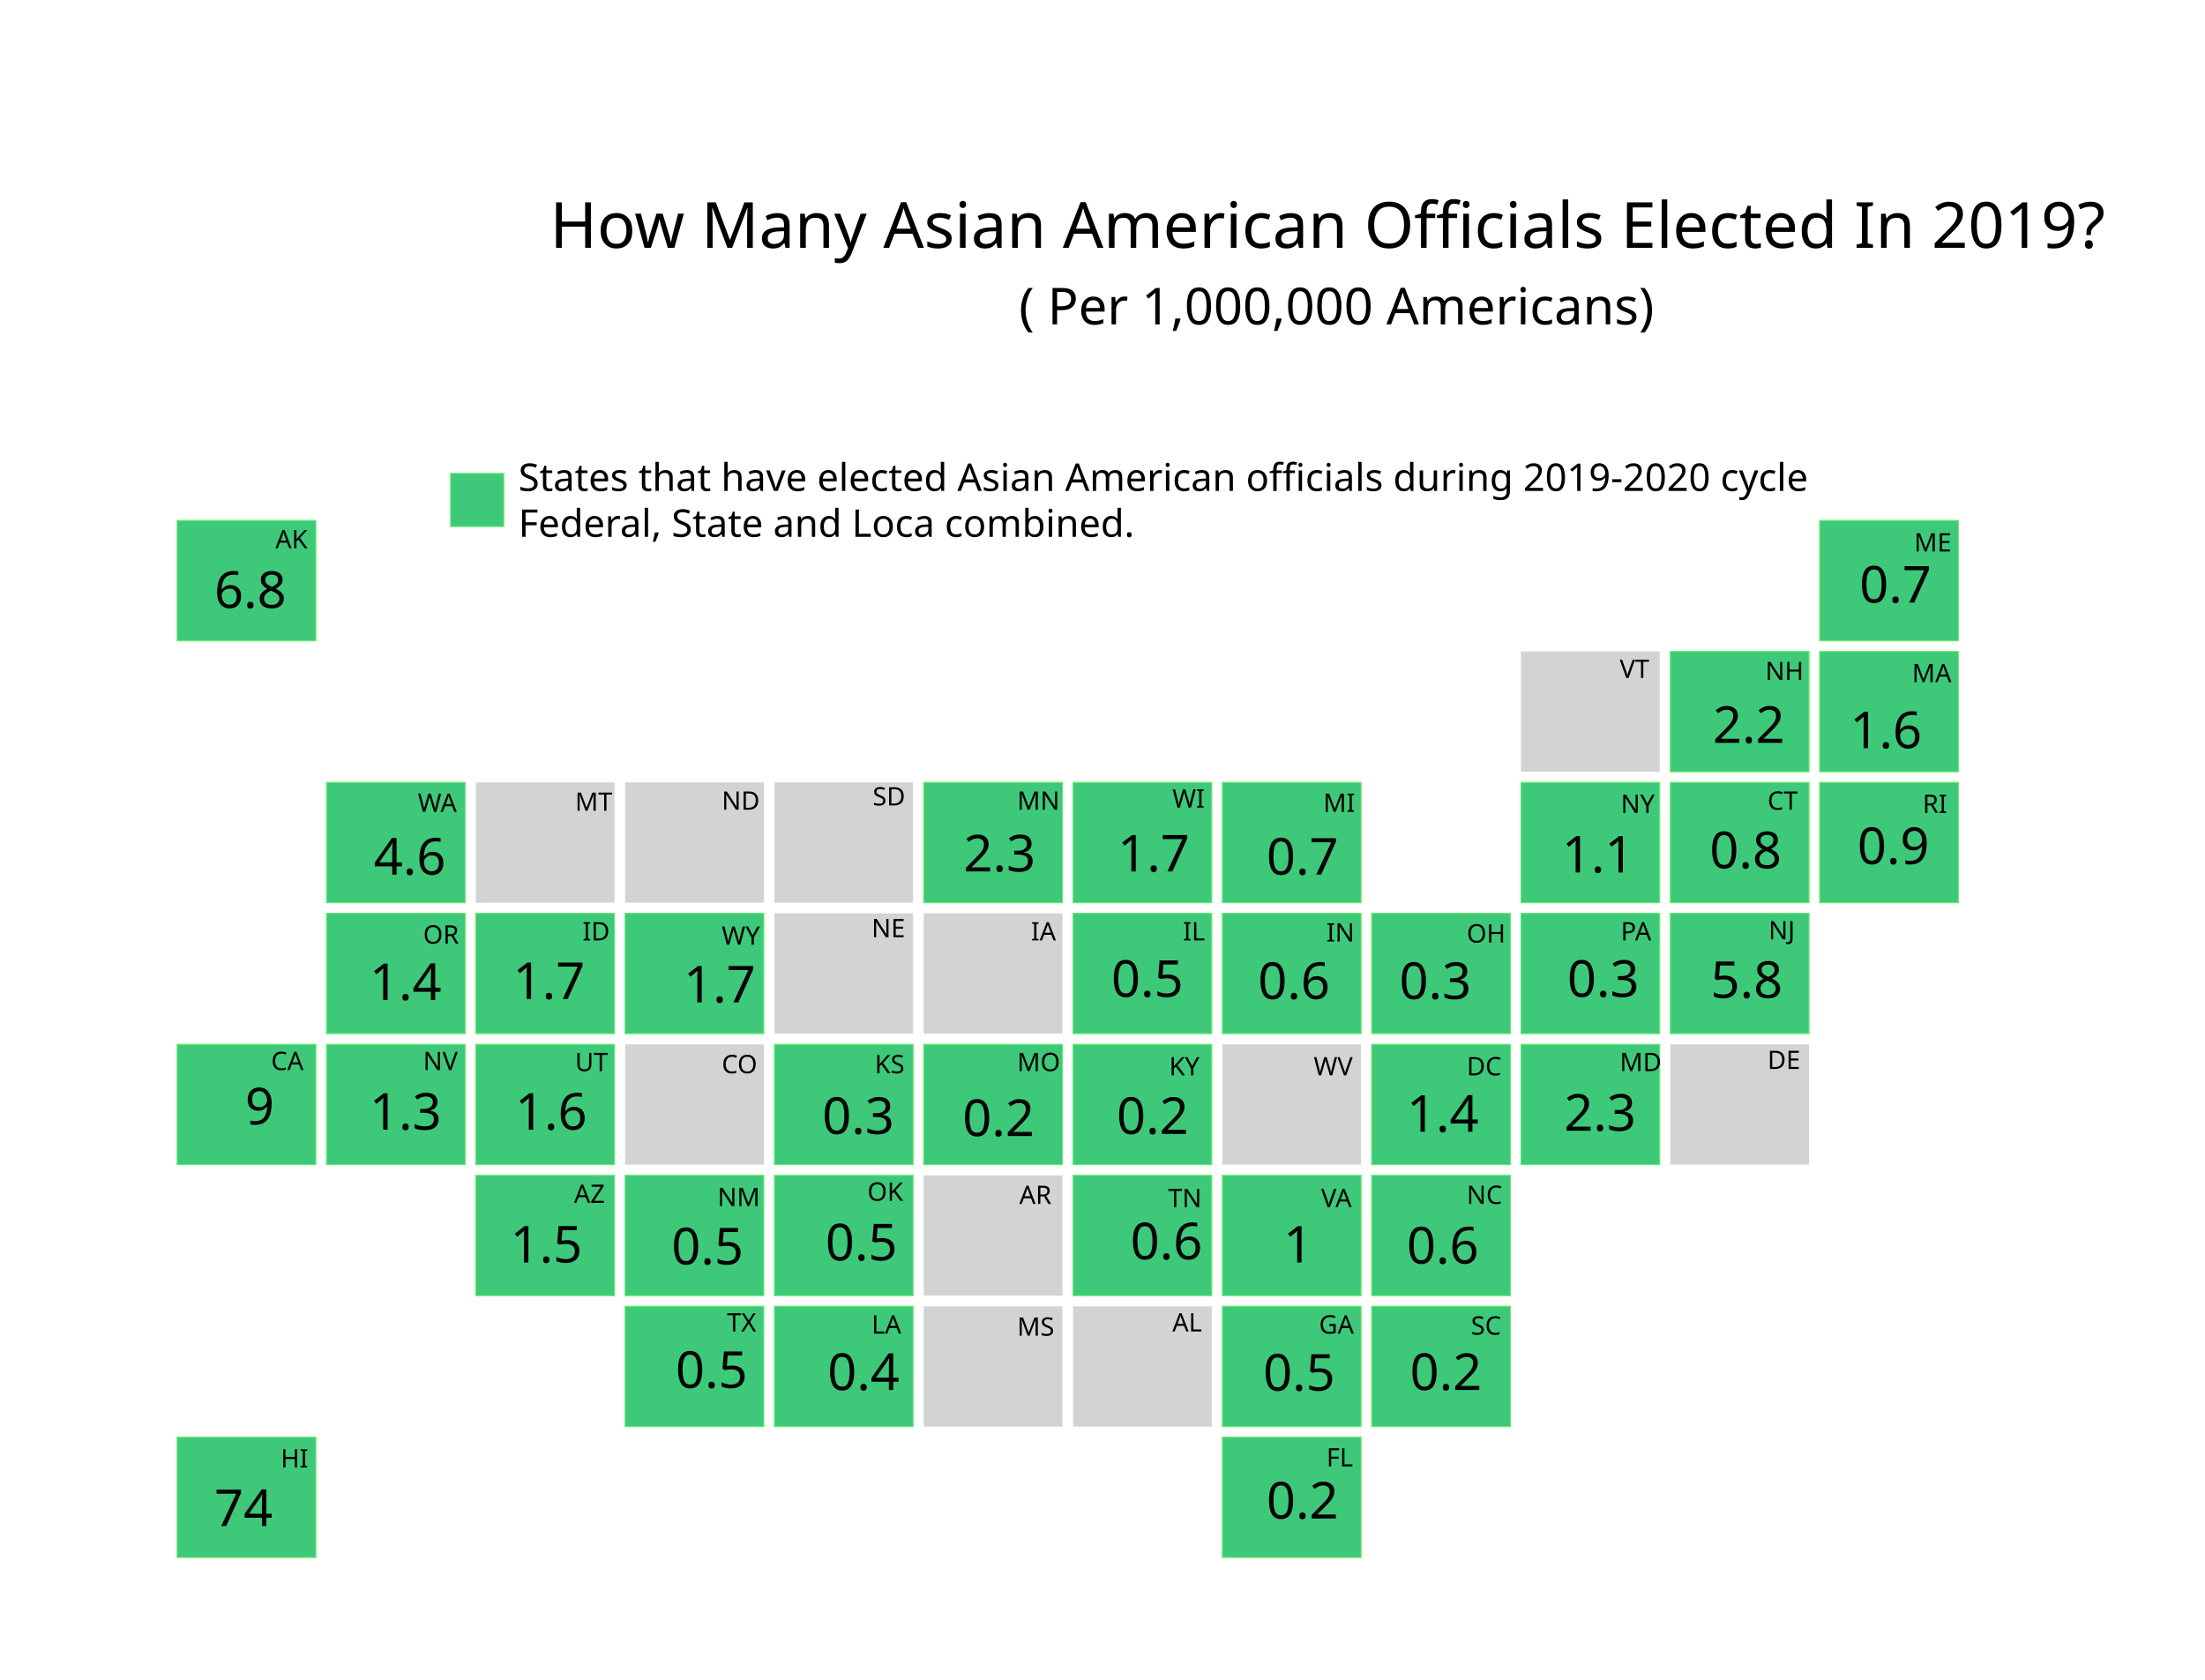
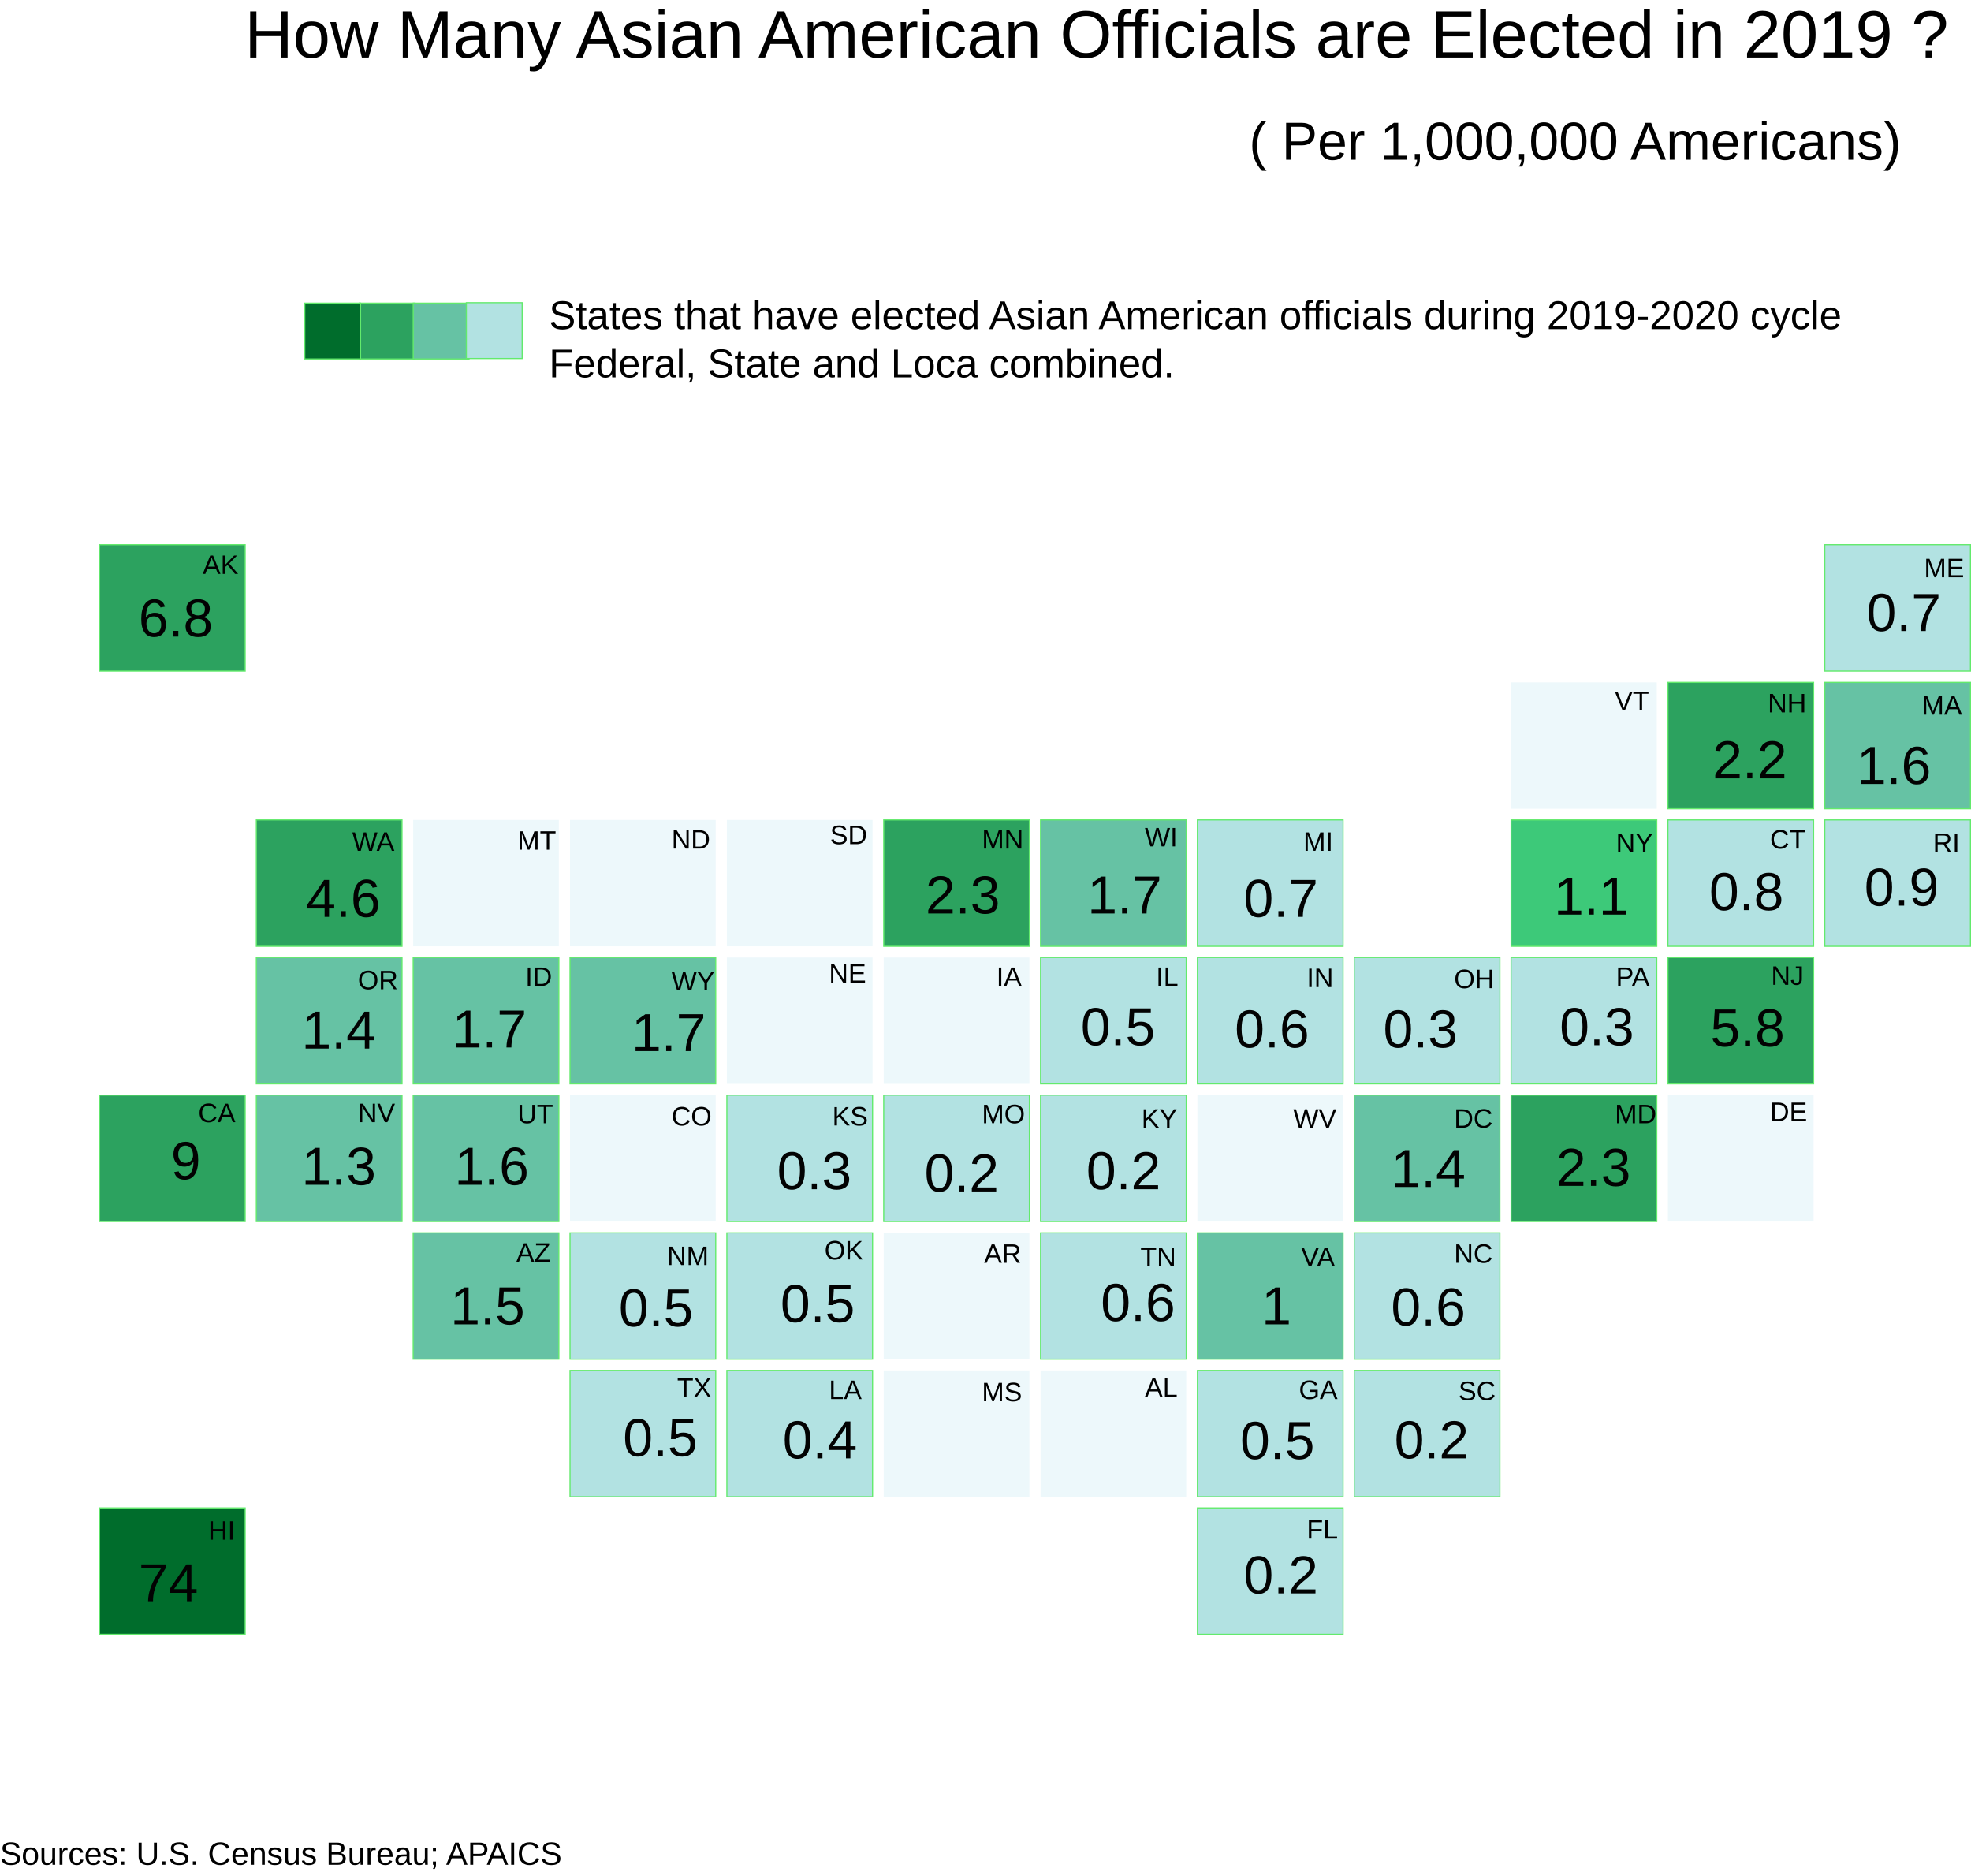
- <svg xmlns="http://www.w3.org/2000/svg" version="1.1" id="Layer_1" x="0px" y="0px" viewBox="0 0 2074.8 1580.4" style="enable-background:new 0 0 2074.8 1580.4;" xml:space="preserve">
-   <style type="text/css">
- 	.st0{fill:#3DC979;stroke:#63EA6C;stroke-miterlimit:10;}
- 	.st1{fill:#D3D3D3;}
- 	.st2{font-family:'ArialMT';}
- 	.st3{font-size:24px;}
- 	.st4{fill:none;}
- 	.st5{font-size:36px;}
- 	.st6{fill:#020202;}
- 	.st7{font-size:48px;}
- 	.st8{font-size:60px;}
- </style>
-   <rect x="166.7" y="489.8" class="st0" width="130.5" height="113.2" />
-   <rect x="1712.2" y="489.8" class="st0" width="130.5" height="113.2" />
-   <rect x="1431.2" y="613.1" class="st1" width="130.5" height="113.2" />
-   <rect x="1571.7" y="613.1" class="st0" width="130.5" height="113.2" />
-   <rect x="1712.2" y="613.1" class="st0" width="130.5" height="113.2" />
-   <rect x="307.2" y="736.3" class="st0" width="130.5" height="113.2" />
-   <rect x="447.7" y="736.3" class="st1" width="130.5" height="113.2" />
-   <rect x="588.2" y="736.3" class="st1" width="130.5" height="113.2" />
-   <rect x="728.7" y="736.3" class="st1" width="130.5" height="113.2" />
-   <rect x="869.2" y="736.3" class="st0" width="130.5" height="113.2" />
-   <rect x="1009.7" y="736.3" class="st0" width="130.5" height="113.2" />
-   <rect x="1150.2" y="736.3" class="st0" width="130.5" height="113.2" />
-   <rect x="1431.2" y="736.3" class="st0" width="130.5" height="113.2" />
-   <rect x="1571.7" y="736.3" class="st0" width="130.5" height="113.2" />
-   <rect x="1712.2" y="736.3" class="st0" width="130.5" height="113.2" />
-   <rect x="307.2" y="859.5" class="st0" width="130.5" height="113.2" />
-   <rect x="447.7" y="859.5" class="st0" width="130.5" height="113.2" />
-   <rect x="588.2" y="859.5" class="st0" width="130.5" height="113.2" />
-   <rect x="728.7" y="859.5" class="st1" width="130.5" height="113.2" />
-   <rect x="869.2" y="859.5" class="st1" width="130.5" height="113.2" />
-   <rect x="1009.7" y="859.5" class="st0" width="130.5" height="113.2" />
-   <rect x="1150.2" y="859.5" class="st0" width="130.5" height="113.2" />
-   <rect x="1290.7" y="859.5" class="st0" width="130.5" height="113.2" />
-   <rect x="1431.2" y="859.5" class="st0" width="130.5" height="113.2" />
-   <rect x="1571.7" y="859.5" class="st0" width="130.5" height="113.2" />
-   <rect x="166.7" y="982.8" class="st0" width="130.5" height="113.2" />
-   <rect x="307.2" y="982.8" class="st0" width="130.5" height="113.2" />
-   <rect x="447.7" y="982.8" class="st0" width="130.5" height="113.2" />
-   <rect x="588.2" y="982.8" class="st1" width="130.5" height="113.2" />
-   <rect x="728.7" y="982.8" class="st0" width="130.5" height="113.2" />
-   <rect x="869.2" y="982.8" class="st0" width="130.5" height="113.2" />
-   <rect x="1009.7" y="982.8" class="st0" width="130.5" height="113.2" />
-   <rect x="1150.2" y="982.8" class="st1" width="130.5" height="113.2" />
-   <rect x="1290.7" y="982.8" class="st0" width="130.5" height="113.2" />
-   <rect x="1431.2" y="982.8" class="st0" width="130.5" height="113.2" />
-   <rect x="1571.7" y="982.8" class="st1" width="130.5" height="113.2" />
-   <rect x="447.7" y="1106.1" class="st0" width="130.5" height="113.2" />
-   <rect x="588.2" y="1106.1" class="st0" width="130.5" height="113.2" />
-   <rect x="728.7" y="1106.1" class="st0" width="130.5" height="113.2" />
-   <rect x="869.2" y="1106.1" class="st1" width="130.5" height="113.2" />
-   <rect x="1009.7" y="1106.1" class="st0" width="130.5" height="113.2" />
-   <rect x="1150.2" y="1106.1" class="st0" width="130.5" height="113.2" />
-   <rect x="1290.7" y="1106.1" class="st0" width="130.5" height="113.2" />
-   <rect x="588.2" y="1229.3" class="st0" width="130.5" height="113.2" />
-   <rect x="728.7" y="1229.3" class="st0" width="130.5" height="113.2" />
-   <rect x="869.2" y="1229.3" class="st1" width="130.5" height="113.2" />
-   <rect x="1009.7" y="1229.3" class="st1" width="130.5" height="113.2" />
-   <rect x="1150.2" y="1229.3" class="st0" width="130.5" height="113.2" />
-   <rect x="1290.7" y="1229.3" class="st0" width="130.5" height="113.2" />
-   <rect x="166.7" y="1352.5" class="st0" width="130.5" height="113.2" />
-   <rect x="1150.2" y="1352.5" class="st0" width="130.5" height="113.2" />
-   <text transform="matrix(1 0 0 1 259.1205 515.9982)" class="st2 st3">AK</text>
-   <text transform="matrix(1 0 0 1 393.1206 763.9982)" class="st2 st3">WA</text>
-   <text transform="matrix(1 0 0 1 541.1205 762.9982)" class="st2 st3">MT</text>
-   <text transform="matrix(1 0 0 1 957.1205 761.9982)" class="st2 st3">MN</text>
-   <text transform="matrix(1 0 0 1 821.1205 757.9982)" class="st2 st3">SD</text>
-   <text transform="matrix(1 0 0 1 679.1205 761.9982)" class="st2 st3">ND</text>
-   <text transform="matrix(1 0 0 1 540.1205 1131.998)" class="st2 st3">AZ</text>
-   <text transform="matrix(1 0 0 1 959.1205 1132.998)" class="st2 st3">AR</text>
-   <text transform="matrix(1 0 0 1 255.1205 1006.998)" class="st2 st3">CA</text>
-   <text transform="matrix(1 0 0 1 541.1205 1007.998)" class="st2 st3">UT</text>
-   <text transform="matrix(1 0 0 1 264.1205 1380.998)" class="st2 st3">HI</text>
-   <text transform="matrix(1 0 0 1 548.1205 884.9982)" class="st2 st3">ID</text>
-   <text transform="matrix(1 0 0 1 398.1206 1006.998)" class="st2 st3">NV</text>
-   <text transform="matrix(1 0 0 1 398.1206 887.9982)" class="st2 st3">OR</text>
-   <text transform="matrix(1 0 0 1 1245.12 763.9982)" class="st2 st3">MI</text>
-   <text transform="matrix(1 0 0 1 1113.12 884.9982)" class="st2 st3">IL</text>
-   <text transform="matrix(1 0 0 1 1100.12 1011.998)" class="st2 st3">KY</text>
-   <text transform="matrix(1 0 0 1 1103.12 759.9982)" class="st2 st3">WI</text>
-   <text transform="matrix(1 0 0 1 1248.12 885.9982)" class="st2 st3">IN</text>
-   <text transform="matrix(1 0 0 1 957.1205 1256.998)" class="st2 st3">MS</text>
-   <text transform="matrix(1 0 0 1 1241.12 1254.998)" class="st2 st3">GA</text>
-   <text transform="matrix(1 0 0 1 675.1205 1134.998)" class="st2 st3">NM</text>
-   <text transform="matrix(1 0 0 1 679.1205 1009.998)" class="st2 st3">CO</text>
-   <text transform="matrix(1 0 0 1 684.1205 1252.998)" class="st2 st3">TX</text>
-   <text transform="matrix(1 0 0 1 820.1205 1254.998)" class="st2 st3">LA</text>
-   <text transform="matrix(1 0 0 1 816.1205 1129.998)" class="st2 st3">OK</text>
-   <text transform="matrix(1 0 0 1 820.1205 881.9982)" class="st2 st3">NE</text>
-   <text transform="matrix(1 0 0 1 679.1205 888.9982)" class="st2 st3">WY</text>
-   <text transform="matrix(1 0 0 1 823.1205 1009.998)" class="st2 st3">KS</text>
-   <text transform="matrix(1 0 0 1 970.1205 884.9982)" class="st2 st3">IA</text>
-   <text transform="matrix(1 0 0 1 957.1205 1007.998)" class="st2 st3">MO</text>
-   <text transform="matrix(1 0 0 1 1525.12 884.9982)" class="st2 st3">PA</text>
-   <text transform="matrix(1 0 0 1 1380.12 1132.998)" class="st2 st3">NC</text>
-   <text transform="matrix(1 0 0 1 1103.12 1252.998)" class="st2 st3">AL</text>
-   <text transform="matrix(1 0 0 1 1380.12 1011.998)" class="st2 st3">DC</text>
-   <text transform="matrix(1 0 0 1 1380.12 886.9982)" class="st2 st3">OH</text>
-   <text transform="matrix(1 0 0 1 1384.12 1255.998)" class="st2 st3">SC</text>
-   <text transform="matrix(1 0 0 1 1248.12 1379.998)" class="st2 st3">FL</text>
-   <text transform="matrix(1 0 0 1 1099.12 1135.998)" class="st2 st3">TN</text>
-   <text transform="matrix(1 0 0 1 1663.12 1005.998)" class="st2 st3">DE</text>
-   <text transform="matrix(1 0 0 1 1801.12 518.9982)" class="st2 st3">ME</text>
-   <text transform="matrix(1 0 0 1 1661.12 639.9982)" class="st2 st3">NH</text>
-   <text transform="matrix(1 0 0 1 1799.12 641.9982)" class="st2 st3">MA</text>
-   <text transform="matrix(1 0 0 1 1524.12 1007.998)" class="st2 st3">MD</text>
-   <text transform="matrix(1 0 0 1 1524.12 637.9982)" class="st2 st3">VT</text>
-   <text transform="matrix(1 0 0 1 1663.12 761.9982)" class="st2 st3">CT</text>
-   <text transform="matrix(1 0 0 1 1525.12 764.9982)" class="st2 st3">NY</text>
-   <text transform="matrix(1 0 0 1 1809.12 764.9982)" class="st2 st3">RI</text>
-   <text transform="matrix(1 0 0 1 1664.12 883.9982)" class="st2 st3">NJ</text>
-   <text transform="matrix(1 0 0 1 1243.12 1135.998)" class="st2 st3">VA</text>
-   <text transform="matrix(1 0 0 1 1236.12 1011.998)" class="st2 st3">WV</text>
-   <rect x="424" y="445.5" class="st0" width="50" height="50" />
-   <rect x="487.8" y="436.2" class="st4" width="1194.7" height="90.8" />
-   <text transform="matrix(1 0 0 1 487.8103 462.0062)" class="st2 st5">States that have elected Asian American officials during 2019-2020 cycle    </text>
-   <text transform="matrix(1 0 0 1 487.8103 505.2062)" class="st2 st5">Federal, State and Loca combined.</text>
-   <text transform="matrix(1 0 0 1 230.666 1058.09)" class="st6 st2 st7">9</text>
-   <text transform="matrix(1 0 0 1 1609.666 939.0895)" class="st6 st2 st7">5.8</text>
-   <text transform="matrix(1 0 0 1 201.666 1436.09)" class="st6 st2 st7">74</text>
-   <text transform="matrix(1 0 0 1 351.666 823.0895)" class="st6 st2 st7">4.6</text>
-   <text transform="matrix(1 0 0 1 1469.666 821.0895)" class="st6 st2 st7">1.1</text>
-   <text transform="matrix(1 0 0 1 1471.666 1064.09)" class="st6 st2 st7">2.3</text>
-   <text transform="matrix(1 0 0 1 635.666 1306.09)" class="st6 st2 st7">0.5</text>
-   <text transform="matrix(1 0 0 1 906.666 820.0895)" class="st6 st2 st7">2.3</text>
-   <text transform="matrix(1 0 0 1 467.666 1188.09)" class="st6 st2 st7"> 1.5</text>
-   <text transform="matrix(1 0 0 1 1740.666 704.0895)" class="st6 st2 st7">1.6</text>
-   <text transform="matrix(1 0 0 1 1051.666 820.0895)" class="st6 st2 st7">1.7</text>
-   <text transform="matrix(1 0 0 1 1207.666 1188.09)" class="st6 st2 st7">1</text>
-   <text transform="matrix(1 0 0 1 1191.666 823.0895)" class="st6 st2 st7">0.7</text>
-   <text transform="matrix(1 0 0 1 1045.666 938.0895)" class="st6 st2 st7">0.5</text>
-   <text transform="matrix(1 0 0 1 1323.666 1189.09)" class="st6 st2 st7">0.6</text>
-   <text transform="matrix(1 0 0 1 347.666 941.0895)" class="st6 st2 st7">1.4</text>
-   <text transform="matrix(1 0 0 1 1191.666 1429.09)" class="st6 st2 st7">0.2</text>
-   <text transform="matrix(1 0 0 1 484.666 1063.09)" class="st6 st2 st7">1.6</text>
-   <text transform="matrix(1 0 0 1 201.666 572.0895)" class="st6 st2 st7">6.8</text>
-   <text transform="matrix(1 0 0 1 1063.666 1185.09)" class="st6 st2 st7">0.6</text>
-   <text transform="matrix(1 0 0 1 1474.666 938.0895)" class="st6 st2 st7">0.3</text>
-   <text transform="matrix(1 0 0 1 347.666 1063.09)" class="st6 st2 st7">1.3</text>
-   <text transform="matrix(1 0 0 1 1316.666 940.0895)" class="st6 st2 st7">0.3</text>
-   <text transform="matrix(1 0 0 1 1183.666 940.0895)" class="st6 st2 st7">0.6</text>
-   <text transform="matrix(1 0 0 1 1608.666 817.0895)" class="st6 st2 st7">0.8</text>
-   <text transform="matrix(1 0 0 1 1611.666 699.0895)" class="st6 st2 st7">2.2</text>
-   <text transform="matrix(1 0 0 1 482.666 940.0895)" class="st6 st2 st7">1.7</text>
-   <text transform="matrix(1 0 0 1 776.666 1186.09)" class="st6 st2 st7">0.5</text>
-   <text transform="matrix(1 0 0 1 778.666 1308.09)" class="st6 st2 st7">0.4</text>
-   <text transform="matrix(1 0 0 1 773.666 1067.09)" class="st6 st2 st7">0.3</text>
-   <text transform="matrix(1 0 0 1 1747.666 813.0895)" class="st6 st2 st7">0.9</text>
-   <text transform="matrix(1 0 0 1 1749.666 567.0895)" class="st6 st2 st7">0.7</text>
-   <text transform="matrix(1 0 0 1 1326.666 1308.09)" class="st6 st2 st7">0.2</text>
-   <text transform="matrix(1 0 0 1 1323.666 1065.09)" class="st6 st2 st7">1.4</text>
-   <text transform="matrix(1 0 0 1 1050.666 1067.09)" class="st6 st2 st7">0.2</text>
-   <text transform="matrix(1 0 0 1 905.666 1069.09)" class="st6 st2 st7">0.2</text>
-   <text transform="matrix(1 0 0 1 158.6331 233.2655)" class="st2 st8">                       How Many Asian American Officials Elected In 2019?</text>
-   <text transform="matrix(1 0 0 1 158.6331 305.2655)" class="st2 st8">                                                </text>
-   <text transform="matrix(1 0 0 1 958.8331 305.2655)" class="st2 st7">( Per 1,000,000 Americans) </text>
-   <text transform="matrix(1 0 0 1 643.2394 943.347)" class="st6 st2 st7">1.7</text>
-   <text transform="matrix(1 0 0 1 631.8456 1189.867)" class="st6 st2 st7">0.5</text>
-   <text transform="matrix(1 0 0 1 1188.543 1308.677)" class="st6 st2 st7">0.5</text>
+ <svg xmlns="http://www.w3.org/2000/svg" id="Layer_1" data-name="Layer 1" viewBox="0 0 1765.63 1679.53">
+   <defs>
+     <style>.cls-1{fill:#2ca25f;}.cls-1,.cls-2,.cls-4,.cls-5,.cls-6{stroke:#63ea6c;stroke-miterlimit:10;}.cls-2{fill:#b2e2e2;}.cls-3{fill:#edf8fb;}.cls-4{fill:#66c2a4;}.cls-5{fill:#3dc979;}.cls-6{fill:#006d2c;}.cls-12,.cls-14,.cls-15,.cls-16,.cls-7,.cls-8{isolation:isolate;}.cls-12,.cls-7,.cls-8{font-size:24px;}.cls-12,.cls-14,.cls-15,.cls-16,.cls-17,.cls-18,.cls-7,.cls-8{font-family:ArialMT, Arial;}.cls-11,.cls-8{letter-spacing:-0.04em;}.cls-9{letter-spacing:-0.06em;}.cls-10{letter-spacing:-0.02em;}.cls-12{letter-spacing:-0.07em;}.cls-13{fill:none;}.cls-14,.cls-15{font-size:48px;}.cls-14{fill:#020202;}.cls-16{font-size:36px;}.cls-17{font-size:60px;}.cls-18{font-size:28.87px;}.cls-19{letter-spacing:-0.06em;}.cls-20{letter-spacing:-0.07em;}.cls-21{letter-spacing:0em;}</style>
+   </defs>
+   <rect class="cls-1" x="89.13" y="487.83" width="130.5" height="113.2" />
+   <rect class="cls-2" x="1634.63" y="487.83" width="130.5" height="113.2" />
+   <rect class="cls-3" x="1353.63" y="611.13" width="130.5" height="113.2" />
+   <rect class="cls-1" x="1494.13" y="611.13" width="130.5" height="113.2" />
+   <rect class="cls-4" x="1634.63" y="611.13" width="130.5" height="113.2" />
+   <rect class="cls-1" x="229.63" y="734.33" width="130.5" height="113.2" />
+   <rect class="cls-3" x="370.13" y="734.33" width="130.5" height="113.2" />
+   <rect class="cls-3" x="510.63" y="734.33" width="130.5" height="113.2" />
+   <rect class="cls-3" x="651.13" y="734.33" width="130.5" height="113.2" />
+   <rect class="cls-1" x="791.63" y="734.33" width="130.5" height="113.2" />
+   <rect class="cls-4" x="932.13" y="734.33" width="130.5" height="113.2" />
+   <rect class="cls-2" x="1072.63" y="734.33" width="130.5" height="113.2" />
+   <rect class="cls-5" x="1353.63" y="734.33" width="130.5" height="113.2" />
+   <rect class="cls-2" x="1494.13" y="734.33" width="130.5" height="113.2" />
+   <rect class="cls-2" x="1634.63" y="734.33" width="130.5" height="113.2" />
+   <rect class="cls-4" x="229.63" y="857.53" width="130.5" height="113.2" />
+   <rect class="cls-4" x="370.13" y="857.53" width="130.5" height="113.2" />
+   <rect class="cls-4" x="510.63" y="857.53" width="130.5" height="113.2" />
+   <rect class="cls-3" x="651.13" y="857.53" width="130.5" height="113.2" />
+   <rect class="cls-3" x="791.63" y="857.53" width="130.5" height="113.2" />
+   <rect class="cls-2" x="932.13" y="857.53" width="130.5" height="113.2" />
+   <rect class="cls-2" x="1072.63" y="857.53" width="130.5" height="113.2" />
+   <rect class="cls-2" x="1213.13" y="857.53" width="130.5" height="113.2" />
+   <rect class="cls-2" x="1353.63" y="857.53" width="130.5" height="113.2" />
+   <rect class="cls-1" x="1494.13" y="857.53" width="130.5" height="113.2" />
+   <rect class="cls-1" x="89.13" y="980.83" width="130.5" height="113.2" />
+   <rect class="cls-4" x="229.63" y="980.83" width="130.5" height="113.2" />
+   <rect class="cls-4" x="370.13" y="980.83" width="130.5" height="113.2" />
+   <rect class="cls-3" x="510.63" y="980.83" width="130.5" height="113.2" />
+   <rect class="cls-2" x="651.13" y="980.83" width="130.5" height="113.2" />
+   <rect class="cls-2" x="791.63" y="980.83" width="130.5" height="113.2" />
+   <rect class="cls-2" x="932.13" y="980.83" width="130.5" height="113.2" />
+   <rect class="cls-3" x="1072.63" y="980.83" width="130.5" height="113.2" />
+   <rect class="cls-4" x="1213.13" y="980.83" width="130.5" height="113.2" />
+   <rect class="cls-1" x="1353.63" y="980.83" width="130.5" height="113.2" />
+   <rect class="cls-3" x="1494.13" y="980.83" width="130.5" height="113.2" />
+   <rect class="cls-4" x="370.13" y="1104.13" width="130.5" height="113.2" />
+   <rect class="cls-2" x="510.63" y="1104.13" width="130.5" height="113.2" />
+   <rect class="cls-2" x="651.13" y="1104.13" width="130.5" height="113.2" />
+   <rect class="cls-3" x="791.63" y="1104.13" width="130.5" height="113.2" />
+   <rect class="cls-2" x="932.13" y="1104.13" width="130.5" height="113.2" />
+   <rect class="cls-4" x="1072.63" y="1104.13" width="130.5" height="113.2" />
+   <rect class="cls-2" x="1213.13" y="1104.13" width="130.5" height="113.2" />
+   <rect class="cls-2" x="510.63" y="1227.33" width="130.5" height="113.2" />
+   <rect class="cls-2" x="651.13" y="1227.33" width="130.5" height="113.2" />
+   <rect class="cls-3" x="791.63" y="1227.33" width="130.5" height="113.2" />
+   <rect class="cls-3" x="932.13" y="1227.33" width="130.5" height="113.2" />
+   <rect class="cls-2" x="1072.63" y="1227.33" width="130.5" height="113.2" />
+   <rect class="cls-2" x="1213.13" y="1227.33" width="130.5" height="113.2" />
+   <rect class="cls-6" x="89.13" y="1350.53" width="130.5" height="113.2" />
+   <rect class="cls-2" x="1072.63" y="1350.53" width="130.5" height="113.2" />
+   <text class="cls-7" transform="translate(181.55 514.03)">AK</text>
+   <text class="cls-8" transform="translate(315.55 762.03)">W<tspan class="cls-9" x="21.76" y="0">A</tspan>
+   </text>
+   <text class="cls-7" transform="translate(463.55 761.03)">M<tspan class="cls-10" x="19.99" y="0">T</tspan>
+   </text>
+   <text class="cls-7" transform="translate(879.55 760.03)">MN</text>
+   <text class="cls-7" transform="translate(743.55 756.03)">SD</text>
+   <text class="cls-7" transform="translate(601.55 760.03)">ND</text>
+   <text class="cls-7" transform="translate(462.55 1130.03)">AZ</text>
+   <text class="cls-7" transform="translate(881.55 1131.03)">AR</text>
+   <text class="cls-7" transform="translate(177.55 1005.03)">C<tspan class="cls-9" x="17.33" y="0">A</tspan>
+   </text>
+   <text class="cls-7" transform="translate(463.55 1006.03)">U<tspan class="cls-10" x="17.33" y="0">T</tspan>
+   </text>
+   <text class="cls-7" transform="translate(186.55 1379.03)">HI</text>
+   <text class="cls-7" transform="translate(470.55 883.03)">ID</text>
+   <text class="cls-7" transform="translate(320.55 1005.03)">NV</text>
+   <text class="cls-7" transform="translate(320.55 886.03)">OR</text>
+   <text class="cls-7" transform="translate(1167.55 762.03)">MI</text>
+   <text class="cls-7" transform="translate(1035.55 883.03)">I<tspan class="cls-11" x="6.67" y="0">L</tspan>
+   </text>
+   <text class="cls-7" transform="translate(1022.55 1010.03)">K<tspan class="cls-10" x="16.01" y="0">Y</tspan>
+   </text>
+   <text class="cls-7" transform="translate(1025.55 758.03)">WI</text>
+   <text class="cls-7" transform="translate(1170.55 884.03)">IN</text>
+   <text class="cls-7" transform="translate(879.55 1255.03)">MS</text>
+   <text class="cls-7" transform="translate(1163.55 1253.03)">G<tspan class="cls-9" x="18.67" y="0">A</tspan>
+   </text>
+   <text class="cls-7" transform="translate(597.55 1133.03)">NM</text>
+   <text class="cls-7" transform="translate(601.55 1008.03)">CO</text>
+   <text class="cls-7" transform="translate(606.55 1251.03)">TX</text>
+   <text class="cls-7" transform="translate(742.55 1253.03)">L<tspan class="cls-9" x="13.35" y="0">A</tspan>
+   </text>
+   <text class="cls-7" transform="translate(738.55 1128.03)">OK</text>
+   <text class="cls-7" transform="translate(742.55 880.03)">NE</text>
+   <text class="cls-7" transform="translate(601.55 887.03)">W<tspan class="cls-10" x="22.65" y="0">Y</tspan>
+   </text>
+   <text class="cls-7" transform="translate(745.55 1008.03)">KS</text>
+   <text class="cls-7" transform="translate(892.55 883.03)">I<tspan class="cls-9" x="6.67" y="0">A</tspan>
+   </text>
+   <text class="cls-7" transform="translate(879.55 1006.03)">MO</text>
+   <text class="cls-12" transform="translate(1447.55 883.03)">P<tspan class="cls-9" x="14.23" y="0">A</tspan>
+   </text>
+   <text class="cls-7" transform="translate(1302.55 1131.03)">NC</text>
+   <text class="cls-7" transform="translate(1025.55 1251.03)">A<tspan class="cls-11" x="16.01" y="0">L</tspan>
+   </text>
+   <text class="cls-7" transform="translate(1302.55 1010.03)">DC</text>
+   <text class="cls-7" transform="translate(1302.55 885.03)">OH</text>
+   <text class="cls-7" transform="translate(1306.55 1254.03)">SC</text>
+   <text class="cls-7" transform="translate(1170.55 1378.03)">F<tspan class="cls-11" x="14.66" y="0">L</tspan>
+   </text>
+   <text class="cls-7" transform="translate(1021.55 1134.03)">TN</text>
+   <text class="cls-7" transform="translate(1585.55 1004.03)">DE</text>
+   <text class="cls-7" transform="translate(1723.55 517.03)">ME</text>
+   <text class="cls-7" transform="translate(1583.55 638.03)">NH</text>
+   <text class="cls-7" transform="translate(1721.55 640.03)">M<tspan class="cls-9" x="19.99" y="0">A</tspan>
+   </text>
+   <text class="cls-7" transform="translate(1446.55 1006.03)">MD</text>
+   <text class="cls-7" transform="translate(1446.55 636.03)">V<tspan class="cls-10" x="16.01" y="0">T</tspan>
+   </text>
+   <text class="cls-7" transform="translate(1585.55 760.03)">C<tspan class="cls-10" x="17.33" y="0">T</tspan>
+   </text>
+   <text class="cls-7" transform="translate(1447.55 763.03)">N<tspan class="cls-10" x="17.33" y="0">Y</tspan>
+   </text>
+   <text class="cls-7" transform="translate(1731.55 763.03)">RI</text>
+   <text class="cls-7" transform="translate(1586.55 882.03)">NJ</text>
+   <text class="cls-12" transform="translate(1165.55 1134.03)">V<tspan class="cls-9" x="14.23" y="0">A</tspan>
+   </text>
+   <text class="cls-7" transform="translate(1158.55 1010.03)">WV</text>
+   <rect class="cls-13" x="410.23" y="434.23" width="1194.7" height="90.8" />
+   <text class="cls-14" transform="translate(153.1 1056.12)">9</text>
+   <text class="cls-14" transform="translate(1532.1 937.12)">5.8</text>
+   <text class="cls-14" transform="translate(124.1 1434.12)">74</text>
+   <text class="cls-14" transform="translate(274.1 821.12)">4.6</text>
+   <text class="cls-14" transform="translate(1392.1 819.12)">1.1</text>
+   <text class="cls-14" transform="translate(1394.1 1062.12)">2.3</text>
+   <text class="cls-14" transform="translate(558.1 1304.12)">0.5</text>
+   <text class="cls-14" transform="translate(829.1 818.12)">2.3</text>
+   <text class="cls-14" transform="translate(390.1 1186.12)">
+     <tspan xml:space="preserve"> 1.5</tspan>
+   </text>
+   <text class="cls-14" transform="translate(1663.1 702.12)">1.6</text>
+   <text class="cls-14" transform="translate(974.1 818.12)">1.7</text>
+   <text class="cls-14" transform="translate(1130.1 1186.12)">1</text>
+   <text class="cls-14" transform="translate(1114.1 821.12)">0.7</text>
+   <text class="cls-14" transform="translate(968.1 936.12)">0.5</text>
+   <text class="cls-14" transform="translate(1246.1 1187.12)">0.6</text>
+   <text class="cls-14" transform="translate(270.1 939.12)">1.4</text>
+   <text class="cls-14" transform="translate(1114.1 1427.12)">0.2</text>
+   <text class="cls-14" transform="translate(407.1 1061.12)">1.6</text>
+   <text class="cls-14" transform="translate(124.1 570.12)">6.8</text>
+   <text class="cls-14" transform="translate(986.1 1183.12)">0.6</text>
+   <text class="cls-14" transform="translate(1397.1 936.12)">0.3</text>
+   <text class="cls-14" transform="translate(270.1 1061.12)">1.3</text>
+   <text class="cls-14" transform="translate(1239.1 938.12)">0.3</text>
+   <text class="cls-14" transform="translate(1106.1 938.12)">0.6</text>
+   <text class="cls-14" transform="translate(1531.1 815.12)">0.8</text>
+   <text class="cls-14" transform="translate(1534.1 697.12)">2.2</text>
+   <text class="cls-14" transform="translate(405.1 938.12)">1.7</text>
+   <text class="cls-14" transform="translate(699.1 1184.12)">0.5</text>
+   <text class="cls-14" transform="translate(701.1 1306.12)">0.4</text>
+   <text class="cls-14" transform="translate(696.1 1065.12)">0.3</text>
+   <text class="cls-14" transform="translate(1670.1 811.12)">0.9</text>
+   <text class="cls-14" transform="translate(1672.1 565.12)">0.7</text>
+   <text class="cls-14" transform="translate(1249.1 1306.12)">0.2</text>
+   <text class="cls-14" transform="translate(1246.1 1063.12)">1.4</text>
+   <text class="cls-14" transform="translate(973.1 1065.12)">0.2</text>
+   <text class="cls-14" transform="translate(828.1 1067.12)">0.2</text>
+   <text class="cls-15" transform="translate(1118.86 143.02)">( Per 1,000,000<tspan class="cls-9" x="330.89" y="0"> </tspan>
+     <tspan x="341.58" y="0">Americans) </tspan>
+   </text>
+   <text class="cls-14" transform="translate(565.67 941.38)">1.7</text>
+   <text class="cls-14" transform="translate(554.28 1187.9)">0.5</text>
+   <text class="cls-14" transform="translate(1110.97 1306.71)">0.5</text>
+   <text class="cls-16" transform="translate(491.75 294.75)">States that have elected<tspan class="cls-9" x="386.26" y="0"> </tspan>
+     <tspan x="394.28" y="0">Asian</tspan>
+     <tspan class="cls-9" x="484.33" y="0"> </tspan>
+     <tspan x="492.35" y="0">American o</tspan>
+     <tspan class="cls-10" x="674.42" y="0">f</tspan>
+     <tspan x="683.77" y="0" xml:space="preserve">ficials during 2019-2020 cycle    </tspan>
+   </text>
+   <text class="cls-16" transform="translate(491.75 337.95)">Federal, State and Loca combined.</text>
+   <rect class="cls-1" x="321.81" y="271.51" width="50" height="50" />
+   <rect class="cls-6" x="272.99" y="271.51" width="50" height="50" />
+   <rect class="cls-4" x="370.17" y="271.51" width="50" height="50" />
+   <rect class="cls-2" x="417.75" y="271.11" width="50" height="50" />
+   <text class="cls-17" transform="translate(219.18 51.49)">How Many<tspan class="cls-9" x="283.42" y="0"> </tspan>
+     <tspan x="296.78" y="0">Asian</tspan>
+     <tspan class="cls-9" x="446.87" y="0"> </tspan>
+     <tspan x="460.22" y="0">American O</tspan>
+     <tspan class="cls-10" x="776.98" y="0">f</tspan>
+     <tspan x="792.57" y="0">ficials are Elected in 2019 ?</tspan>
+   </text>
+   <text class="cls-18" transform="translate(0 1670.16)">Sources: U.S. Census Bureau;<tspan class="cls-19" x="393.18" y="0"> </tspan>
+     <tspan x="399.61" y="0">A</tspan>
+     <tspan class="cls-20" x="418.87" y="0">P</tspan>
+     <tspan class="cls-21" x="435.99" y="0">AICS</tspan>
+   </text>
</svg>
